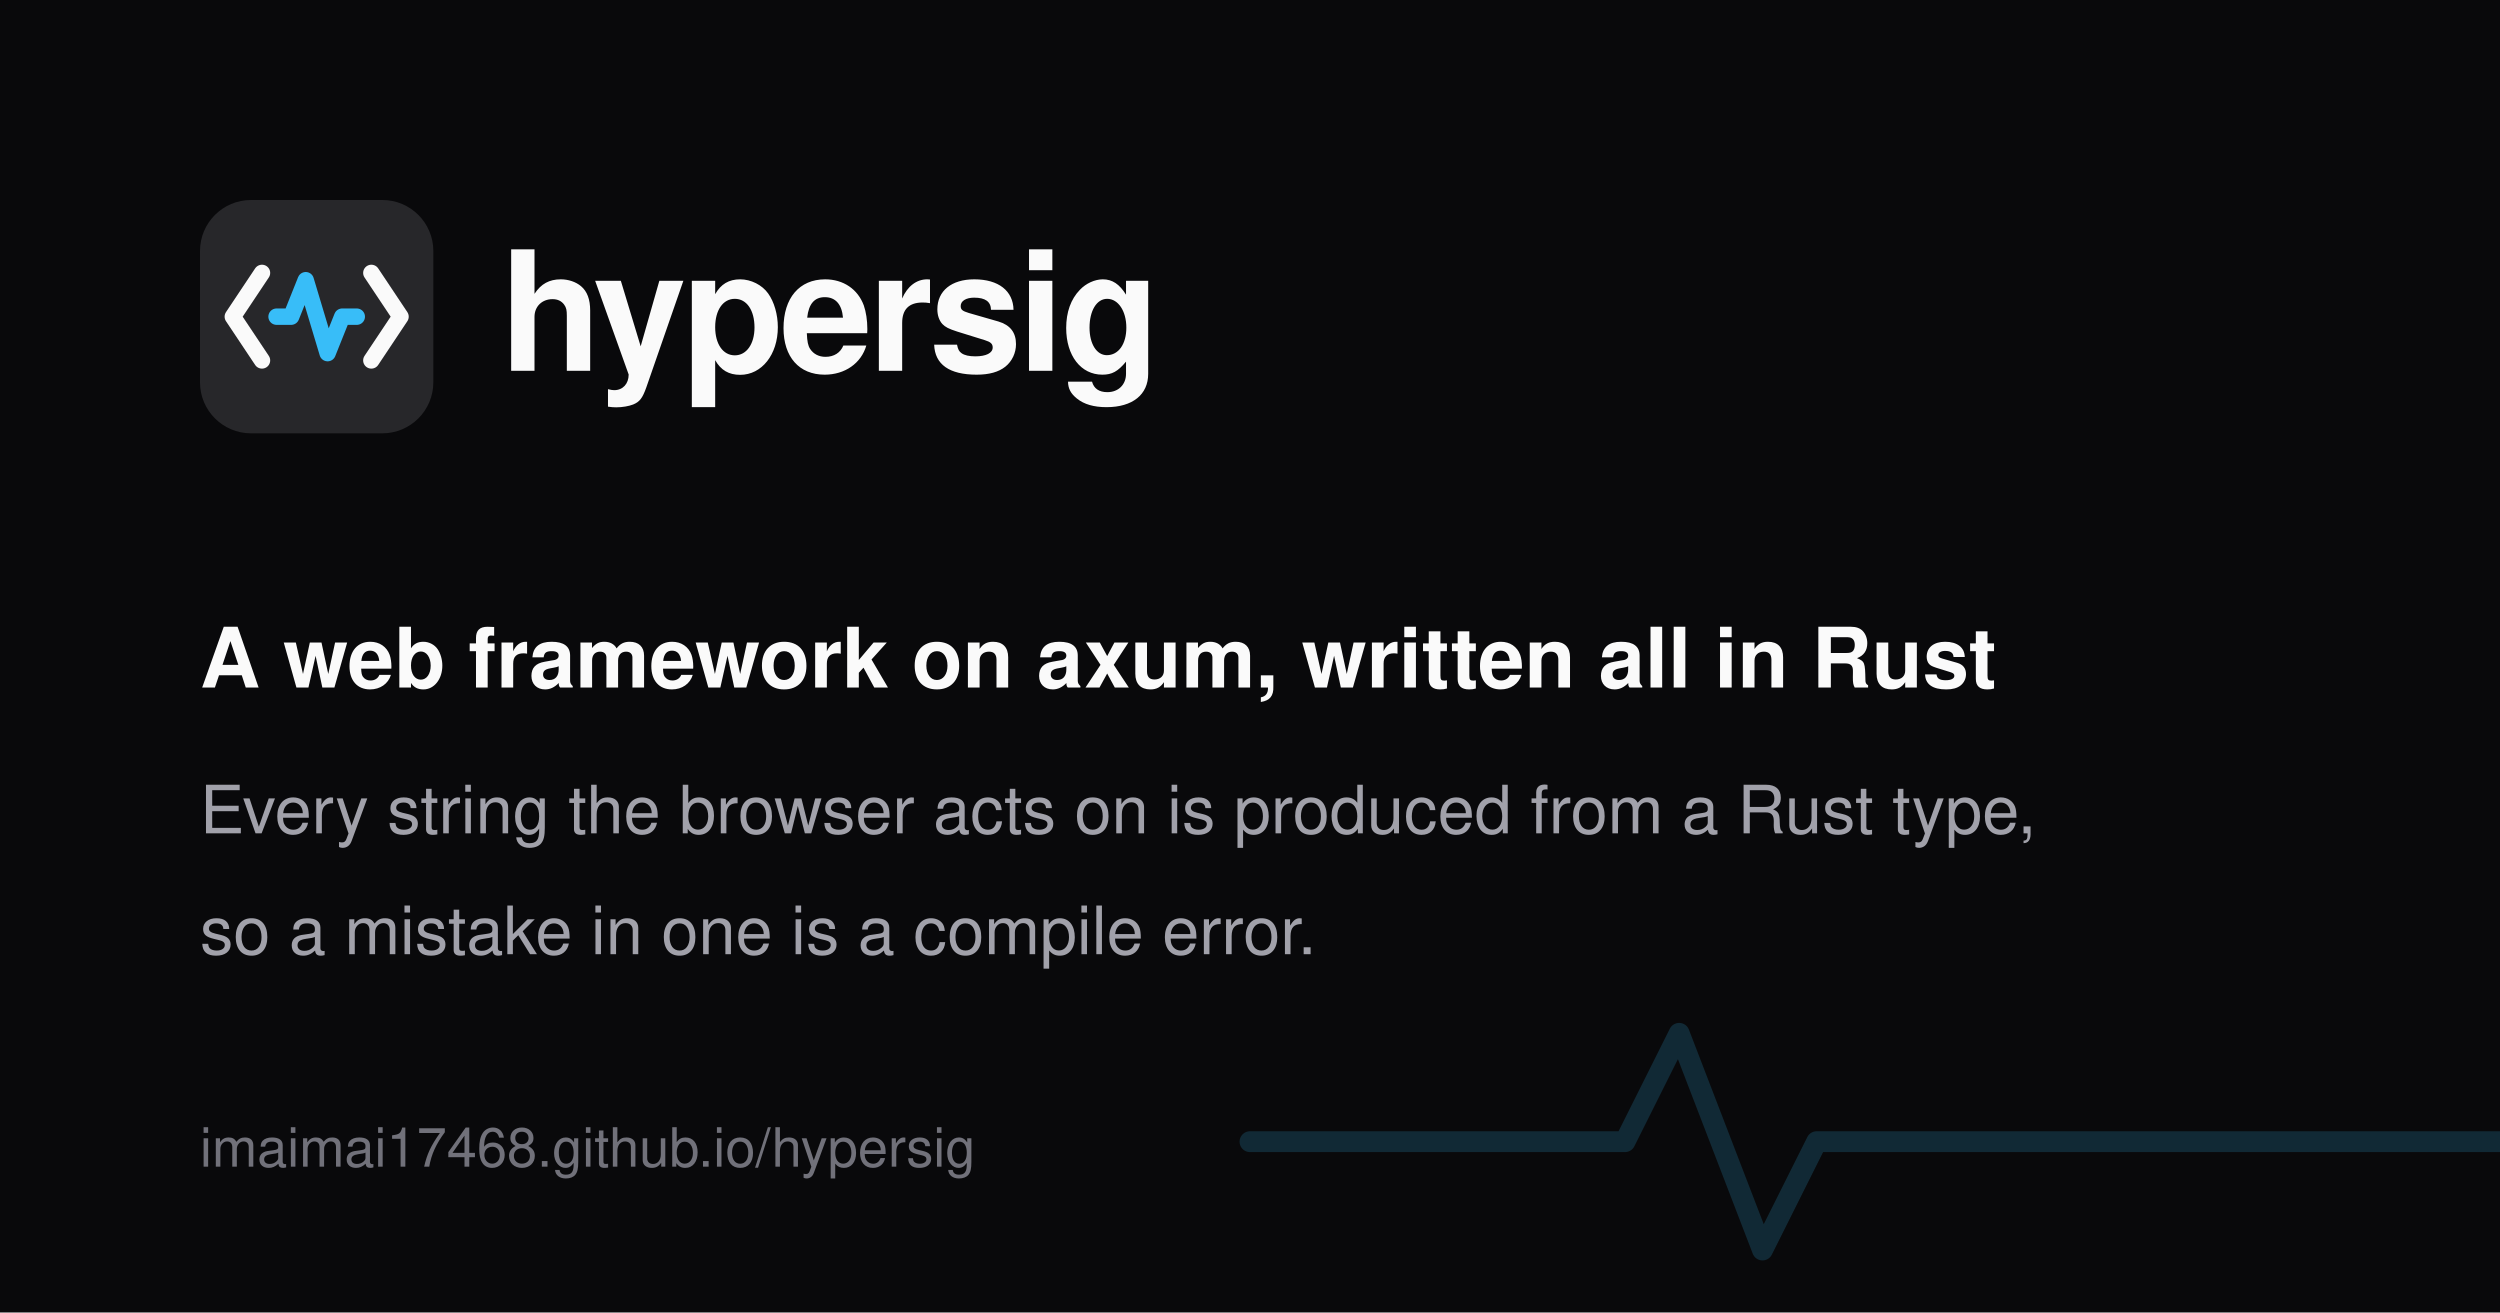
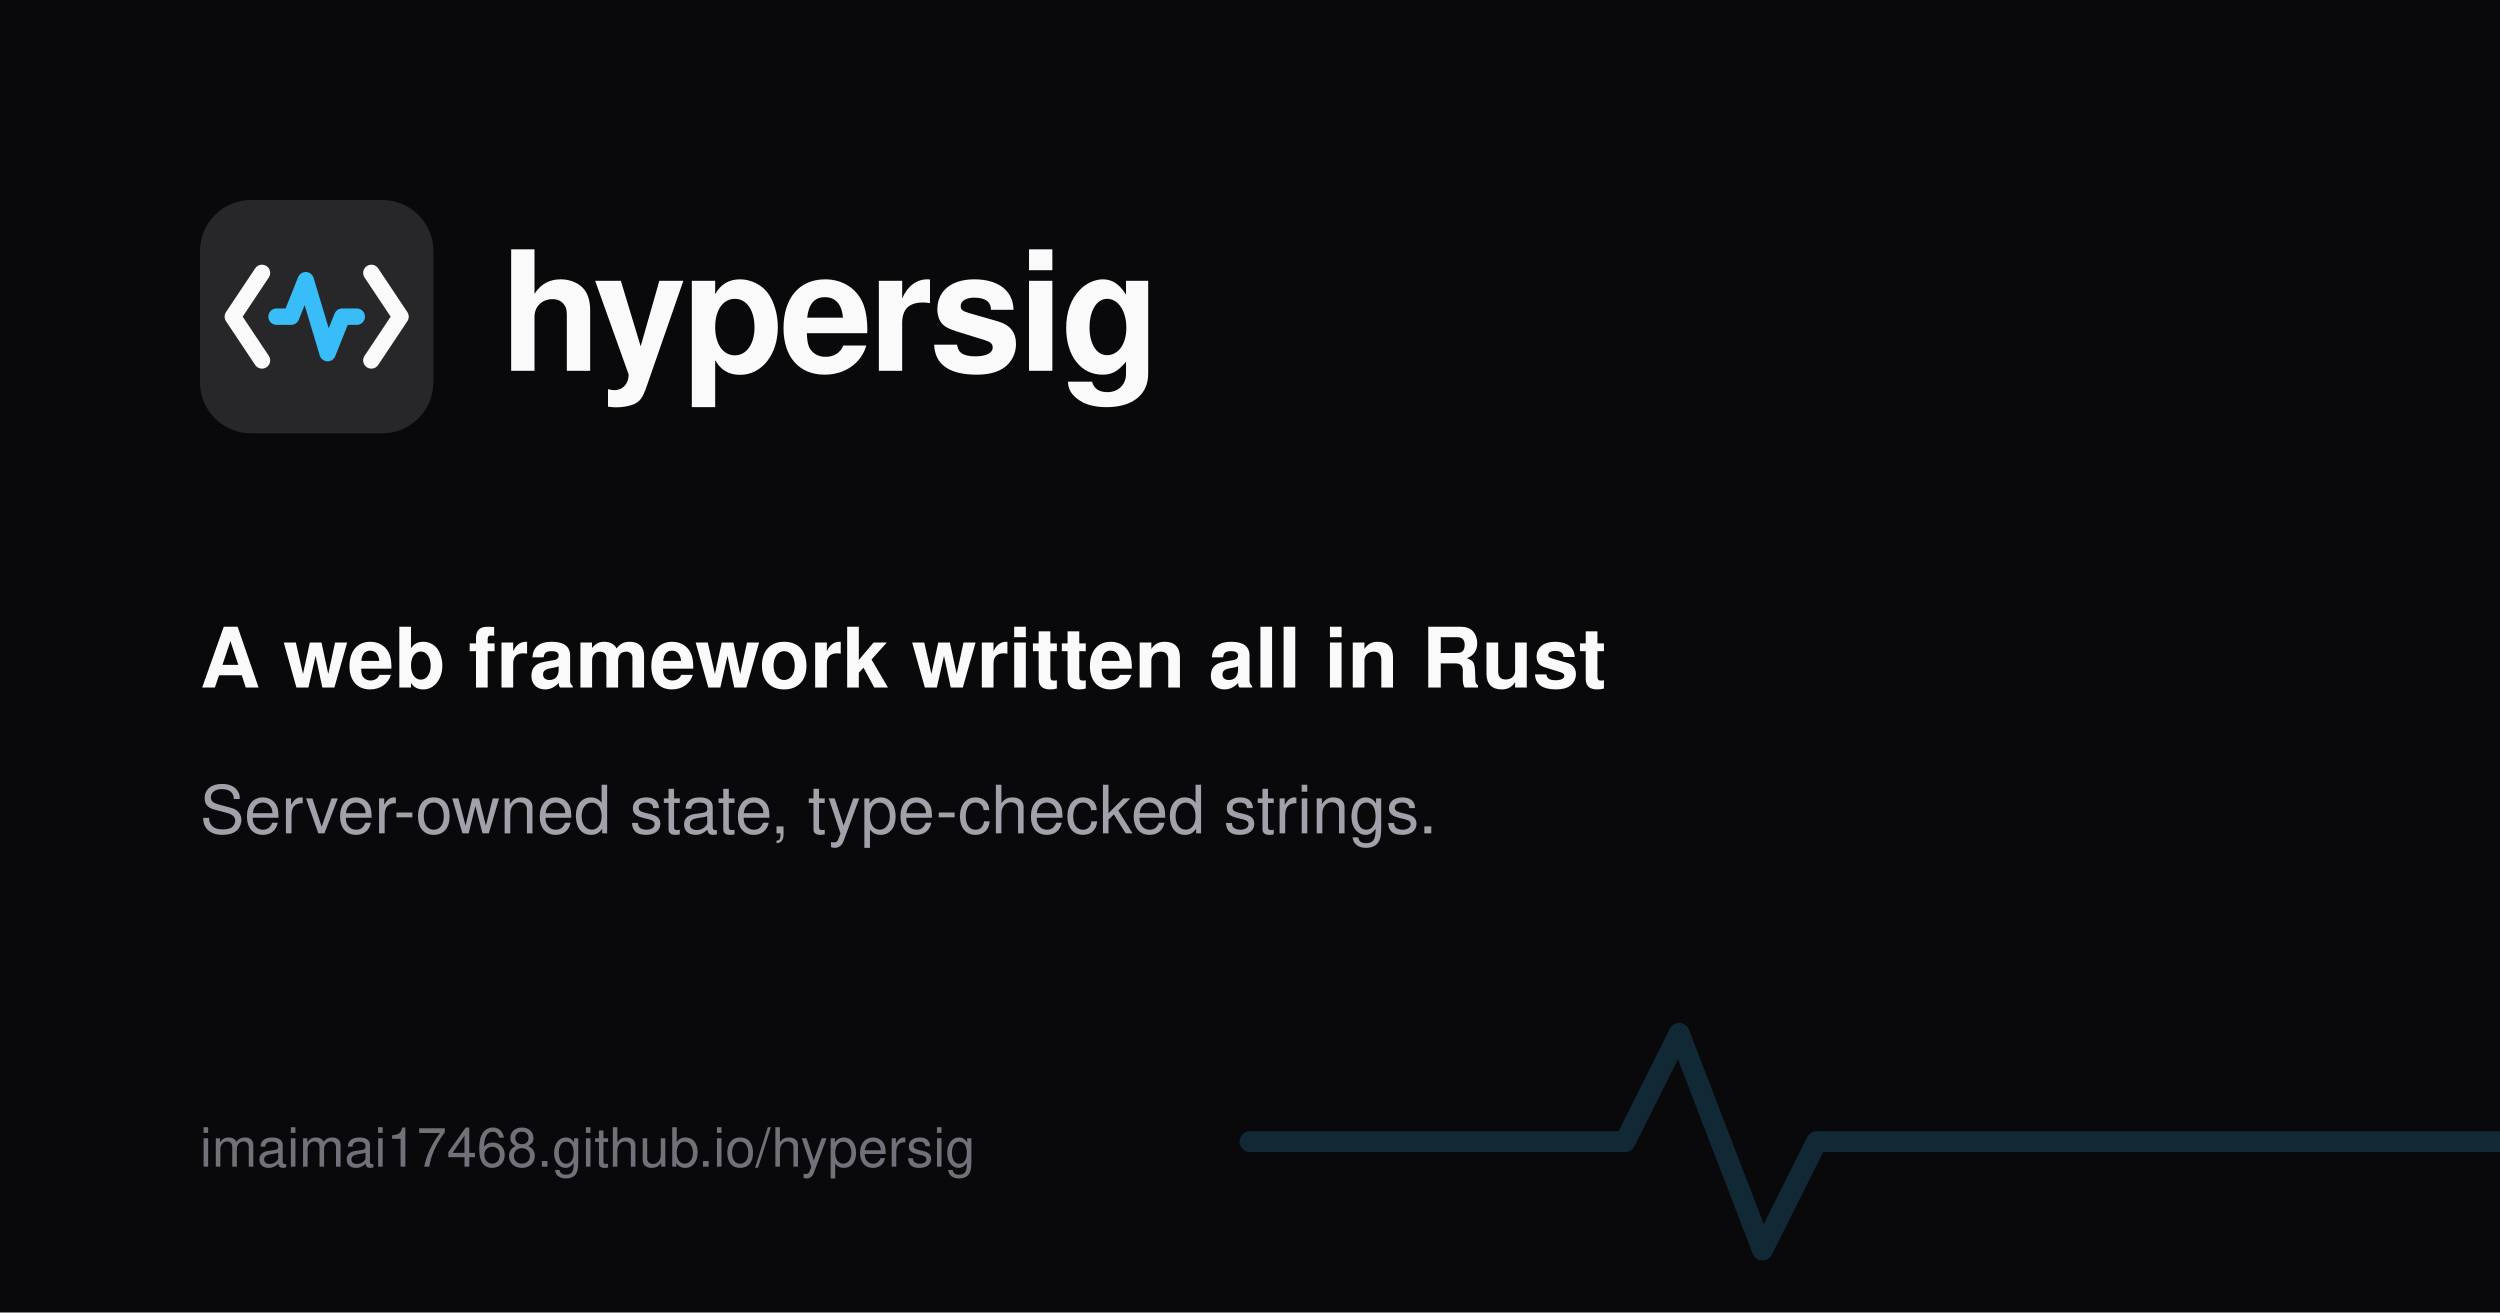
<svg xmlns="http://www.w3.org/2000/svg" width="1200" height="630" viewBox="0 0 1200 630">
  <rect width="1200" height="630" fill="#09090b" />
  <path d="M600 548h180l26-52 40 104 26-52h328" fill="none" stroke="#38bdf8" stroke-opacity="0.18" stroke-width="10" stroke-linecap="round" stroke-linejoin="round" />
  <g transform="translate(96 96) scale(1.75)">
    <rect width="64" height="64" rx="14" fill="#27272a" />
    <path d="M17 20 9 32l8 12M47 20l8 12-8 12" fill="none" stroke="#fafafa" stroke-width="4.5" stroke-linecap="round" stroke-linejoin="round" />
    <path d="M21 32h4l4-10 6 20 4-10h4" fill="none" stroke="#38bdf8" stroke-width="4.5" stroke-linecap="round" stroke-linejoin="round" />
  </g>
  <text x="240" y="178" font-family="Helvetica Neue, Helvetica, Arial, sans-serif" font-size="80" font-weight="700" letter-spacing="-2" fill="#fafafa">hypersig</text>
-   <text x="96" y="330" font-family="Helvetica Neue, Helvetica, Arial, sans-serif" font-size="40" font-weight="600" fill="#fafafa">A web framework on axum, written all in Rust</text>
+   <text x="96" y="330" font-family="Helvetica Neue, Helvetica, Arial, sans-serif" font-size="40" font-weight="600" fill="#fafafa">A web framework written all in Rust</text>
  <text y="400" font-family="Helvetica Neue, Helvetica, Arial, sans-serif" font-size="32" fill="#a1a1aa">
-     <tspan x="96" dy="0">Every string the browser acts on is produced from a Rust type,</tspan>
-     <tspan x="96" dy="58">so a mistake in one is a compile error.</tspan>
+     <tspan x="96" dy="0">Server-owned state, type-checked strings.</tspan>
  </text>
  <text x="96" y="560" font-family="Helvetica Neue, Helvetica, Arial, sans-serif" font-size="26" fill="#71717a">imaimai17468.github.io/hypersig</text>
</svg>
